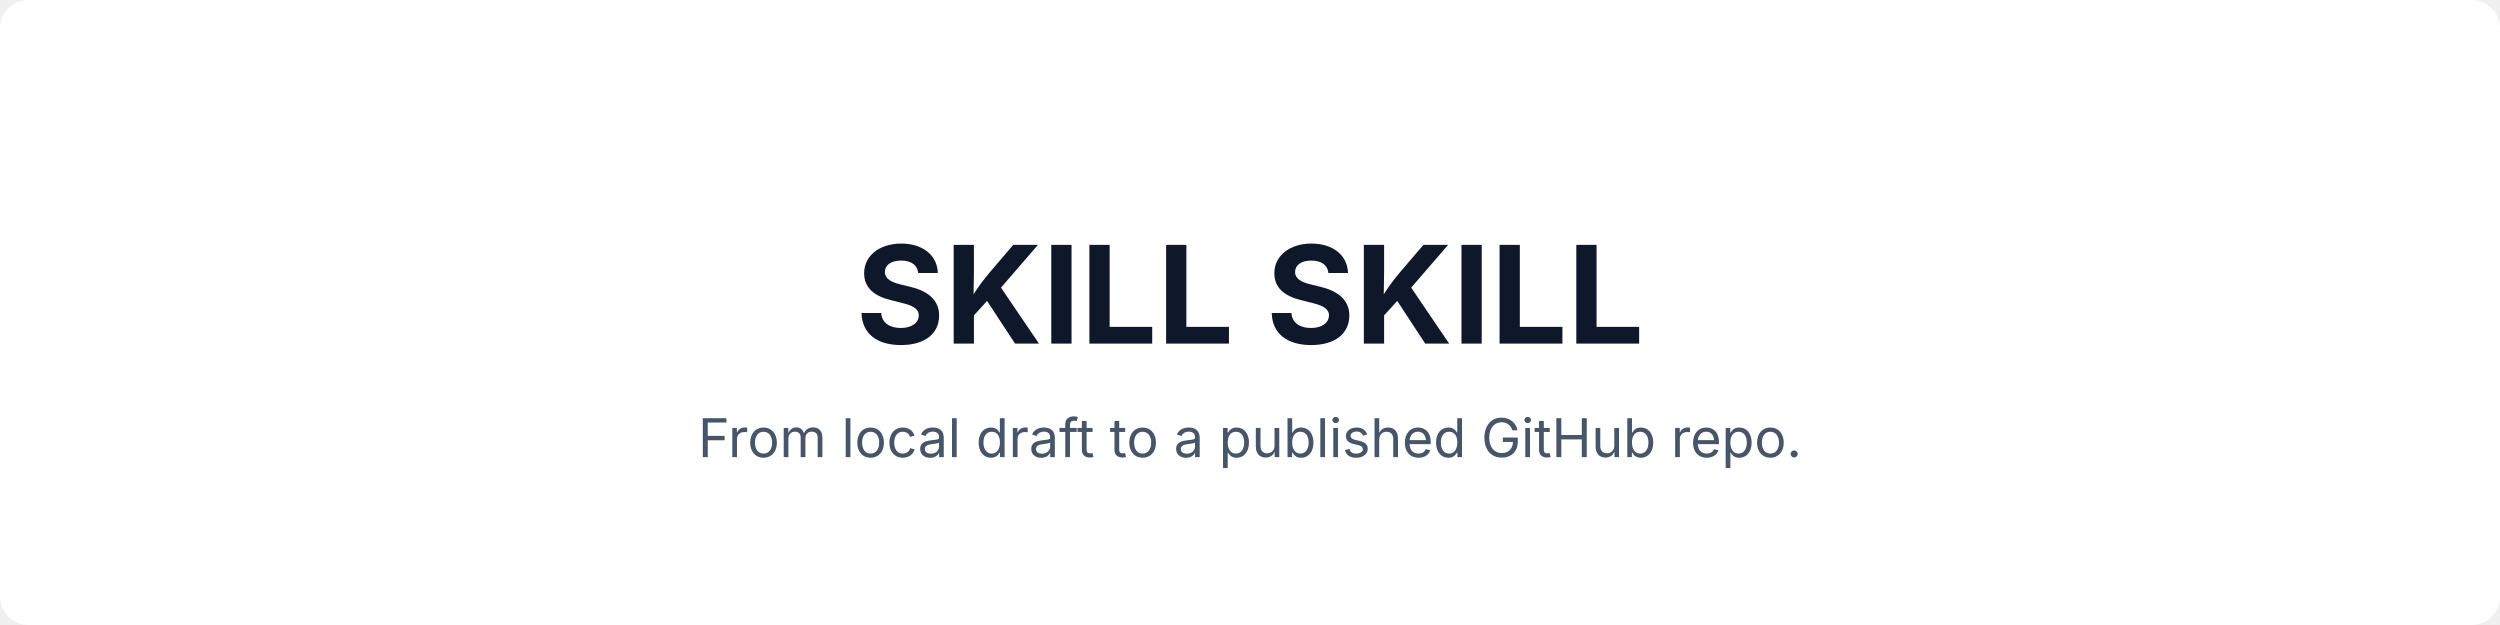
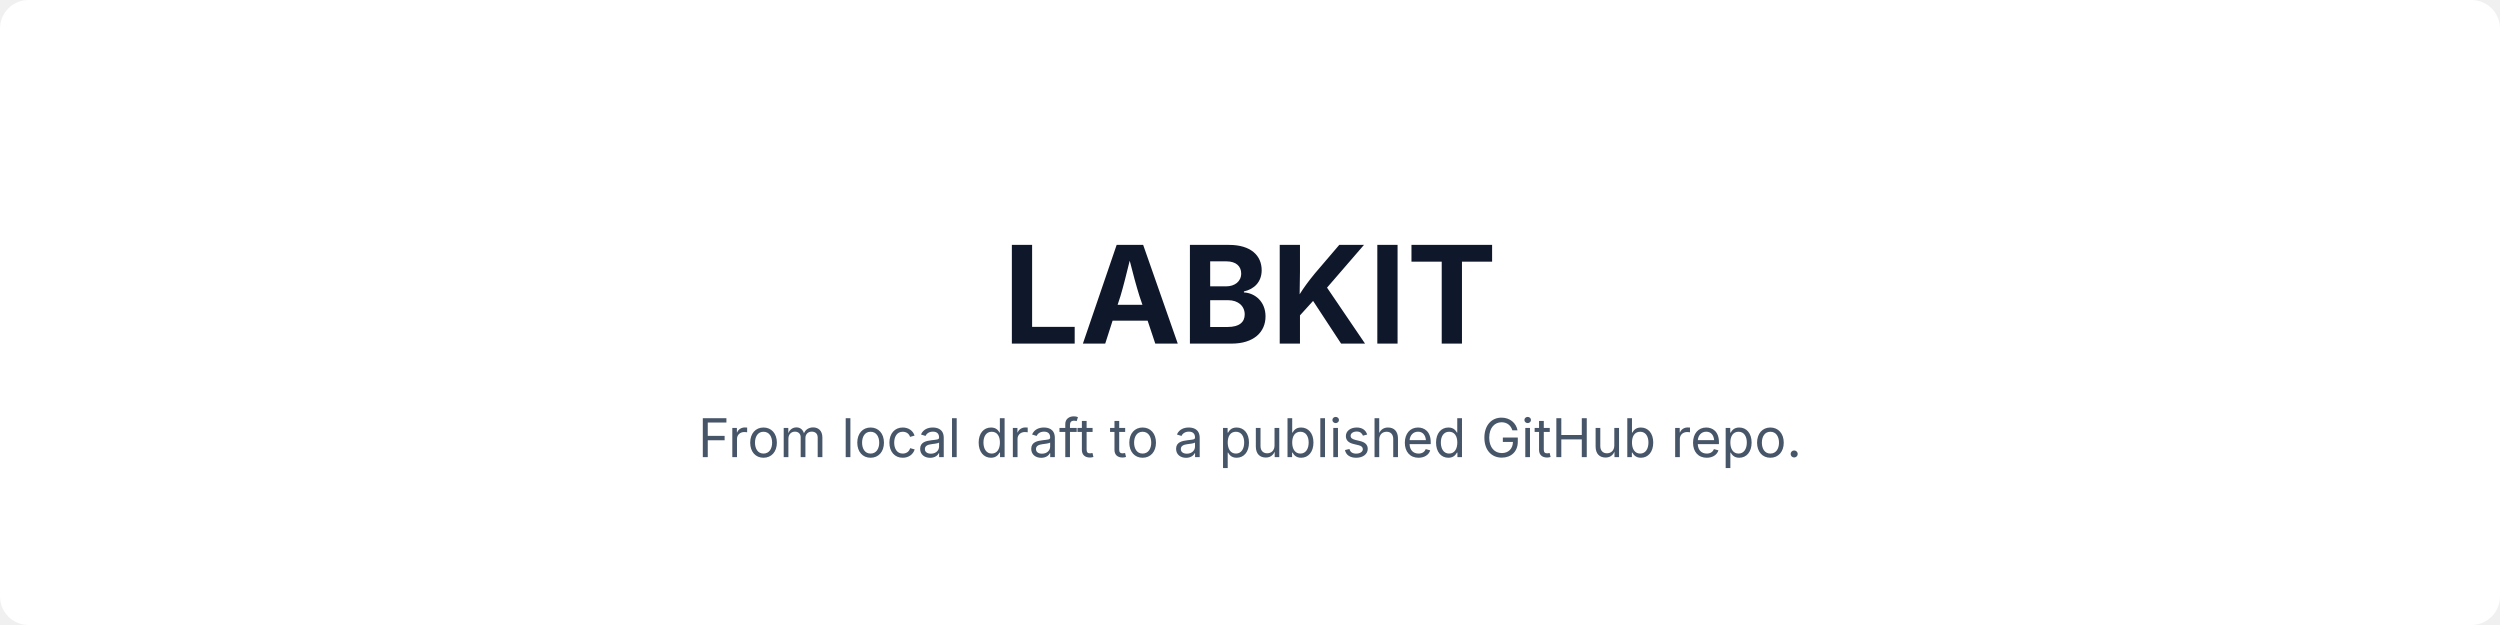
<svg xmlns="http://www.w3.org/2000/svg" width="700" height="175">
  <rect width="700" height="175" fill="#ffffff" rx="8" />
-   <text x="350" y="82" font-family="system-ui, -apple-system, BlinkMacSystemFont, 'Segoe UI', sans-serif" font-size="38" font-weight="700" fill="#0f172a" text-anchor="middle" dominant-baseline="middle">SKILL SKILL</text>
+   <text x="350" y="82" font-family="system-ui, -apple-system, BlinkMacSystemFont, 'Segoe UI', sans-serif" font-size="38" font-weight="700" fill="#0f172a" text-anchor="middle" dominant-baseline="middle">LABKIT</text>
  <text x="350" y="128" font-family="system-ui, -apple-system, BlinkMacSystemFont, 'Segoe UI', sans-serif" font-size="15" fill="#475569" text-anchor="middle">From local draft to a published GitHub repo.</text>
</svg>
